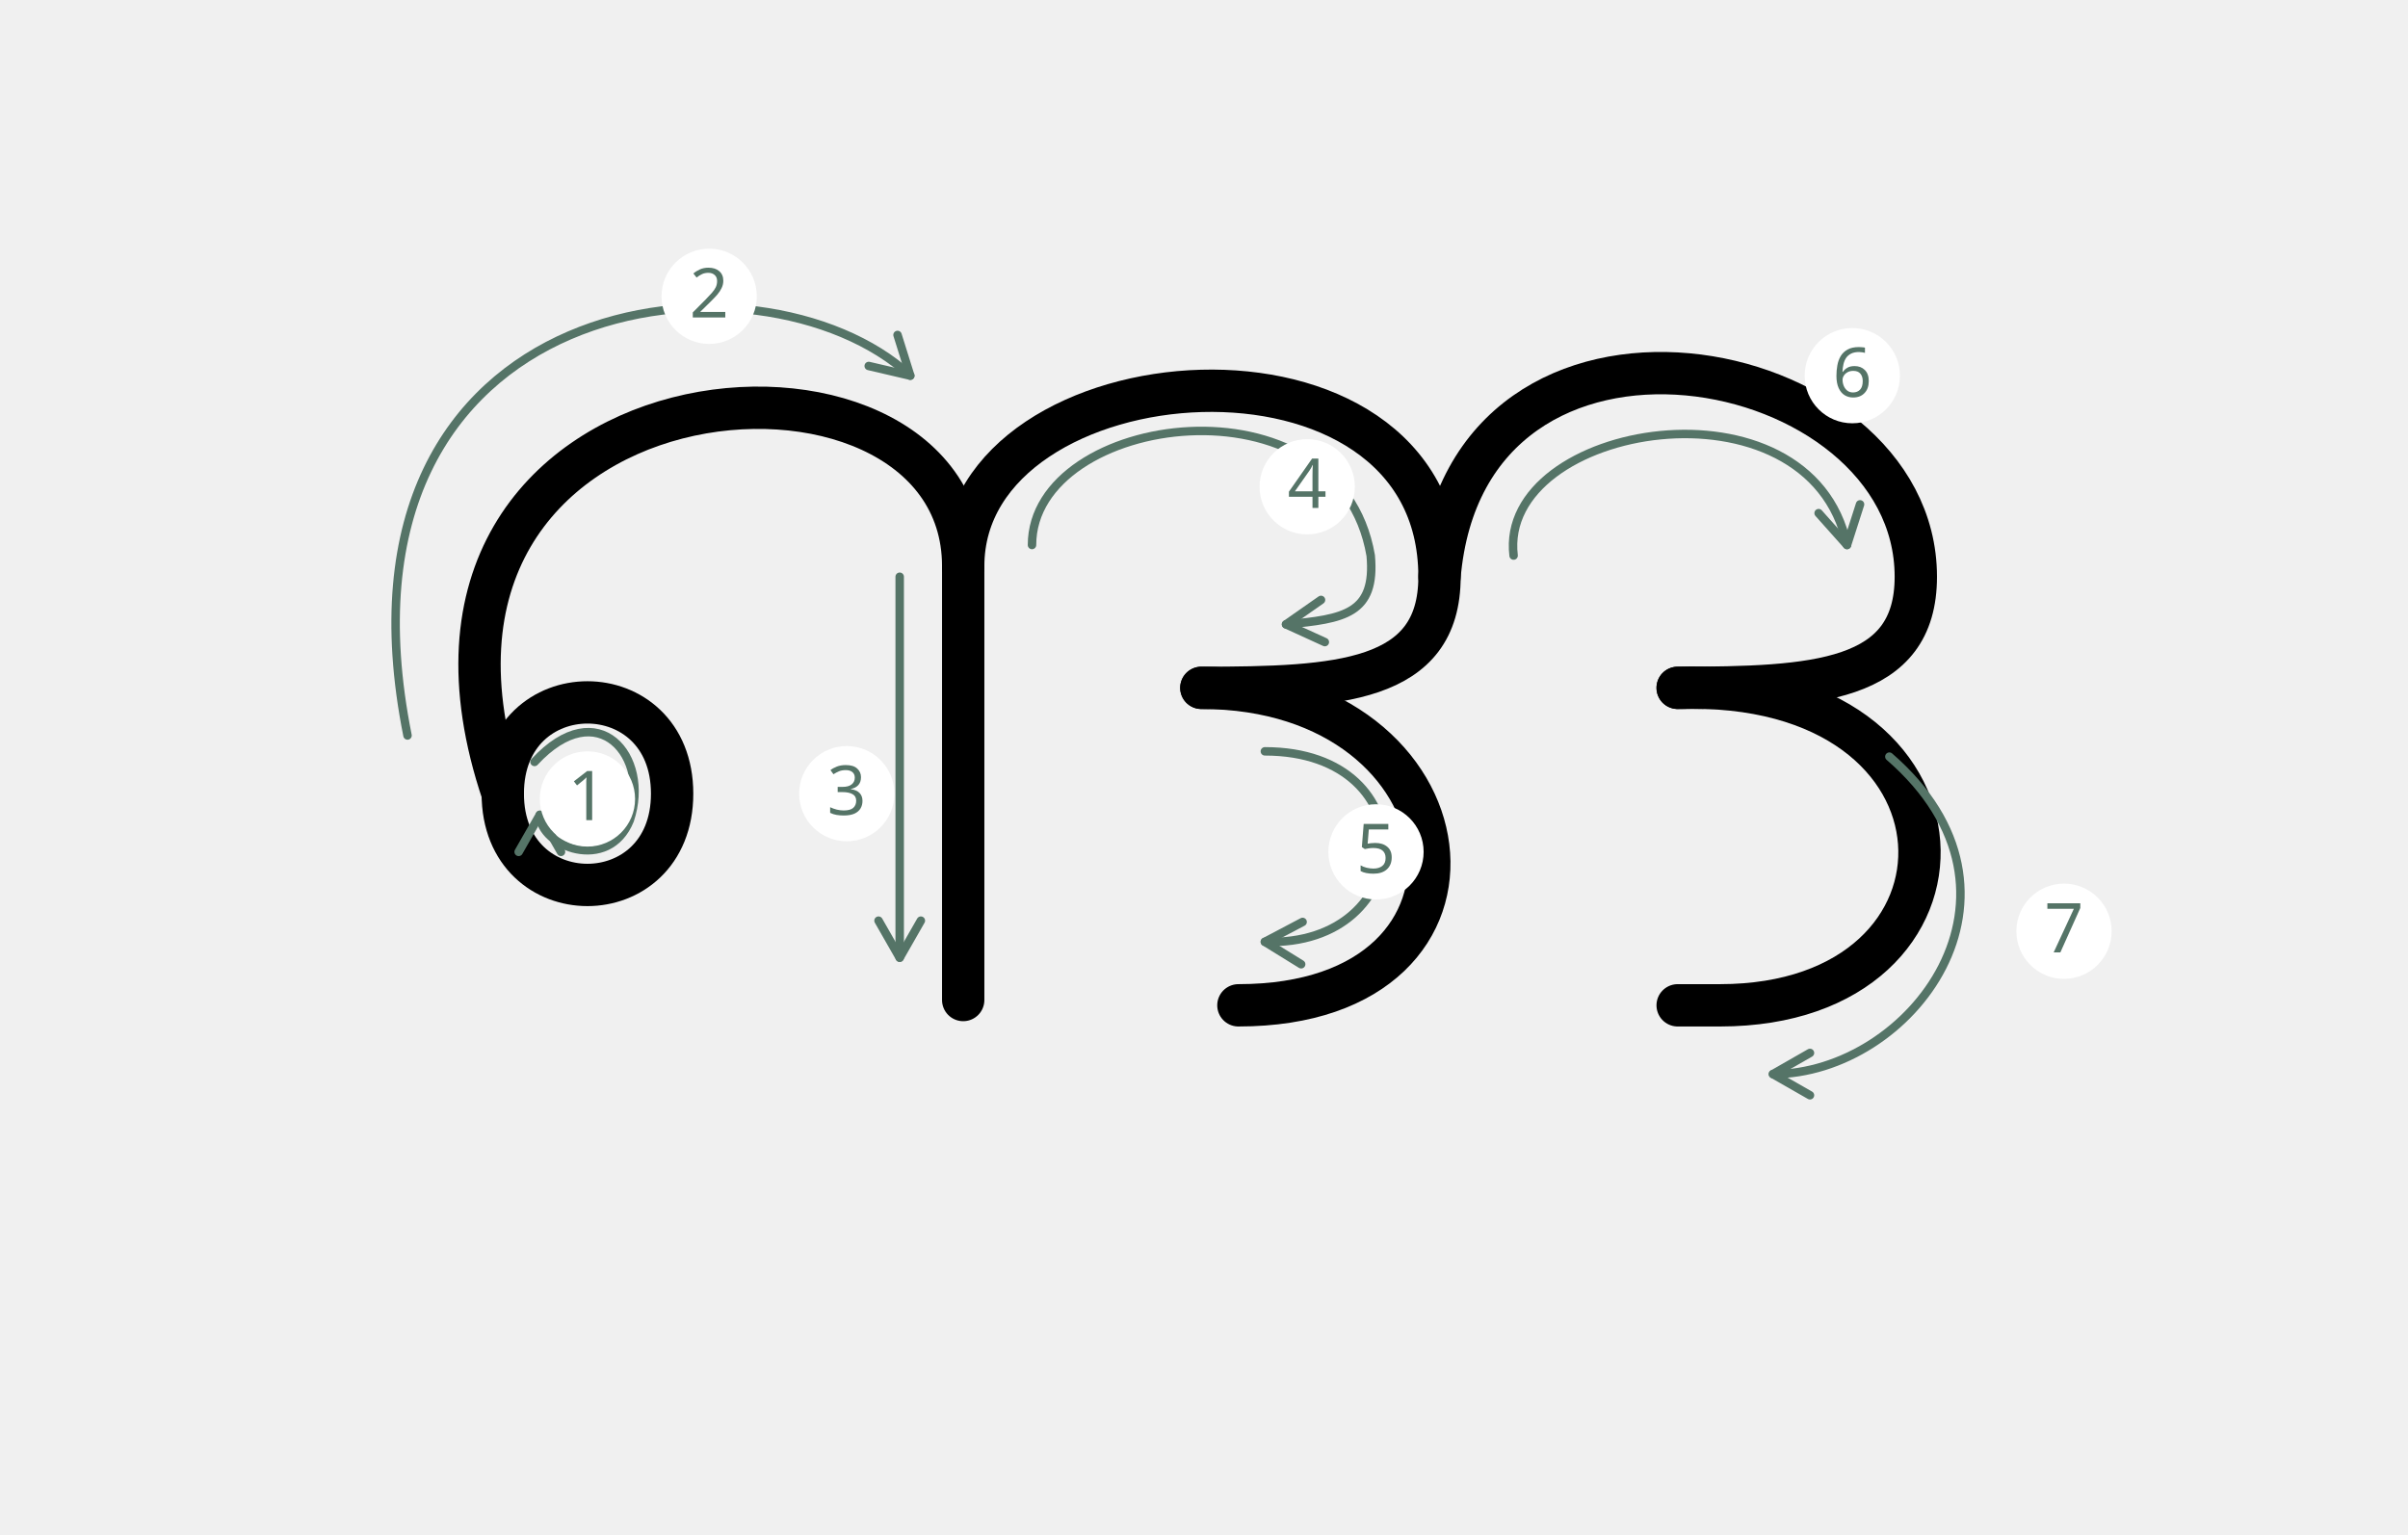
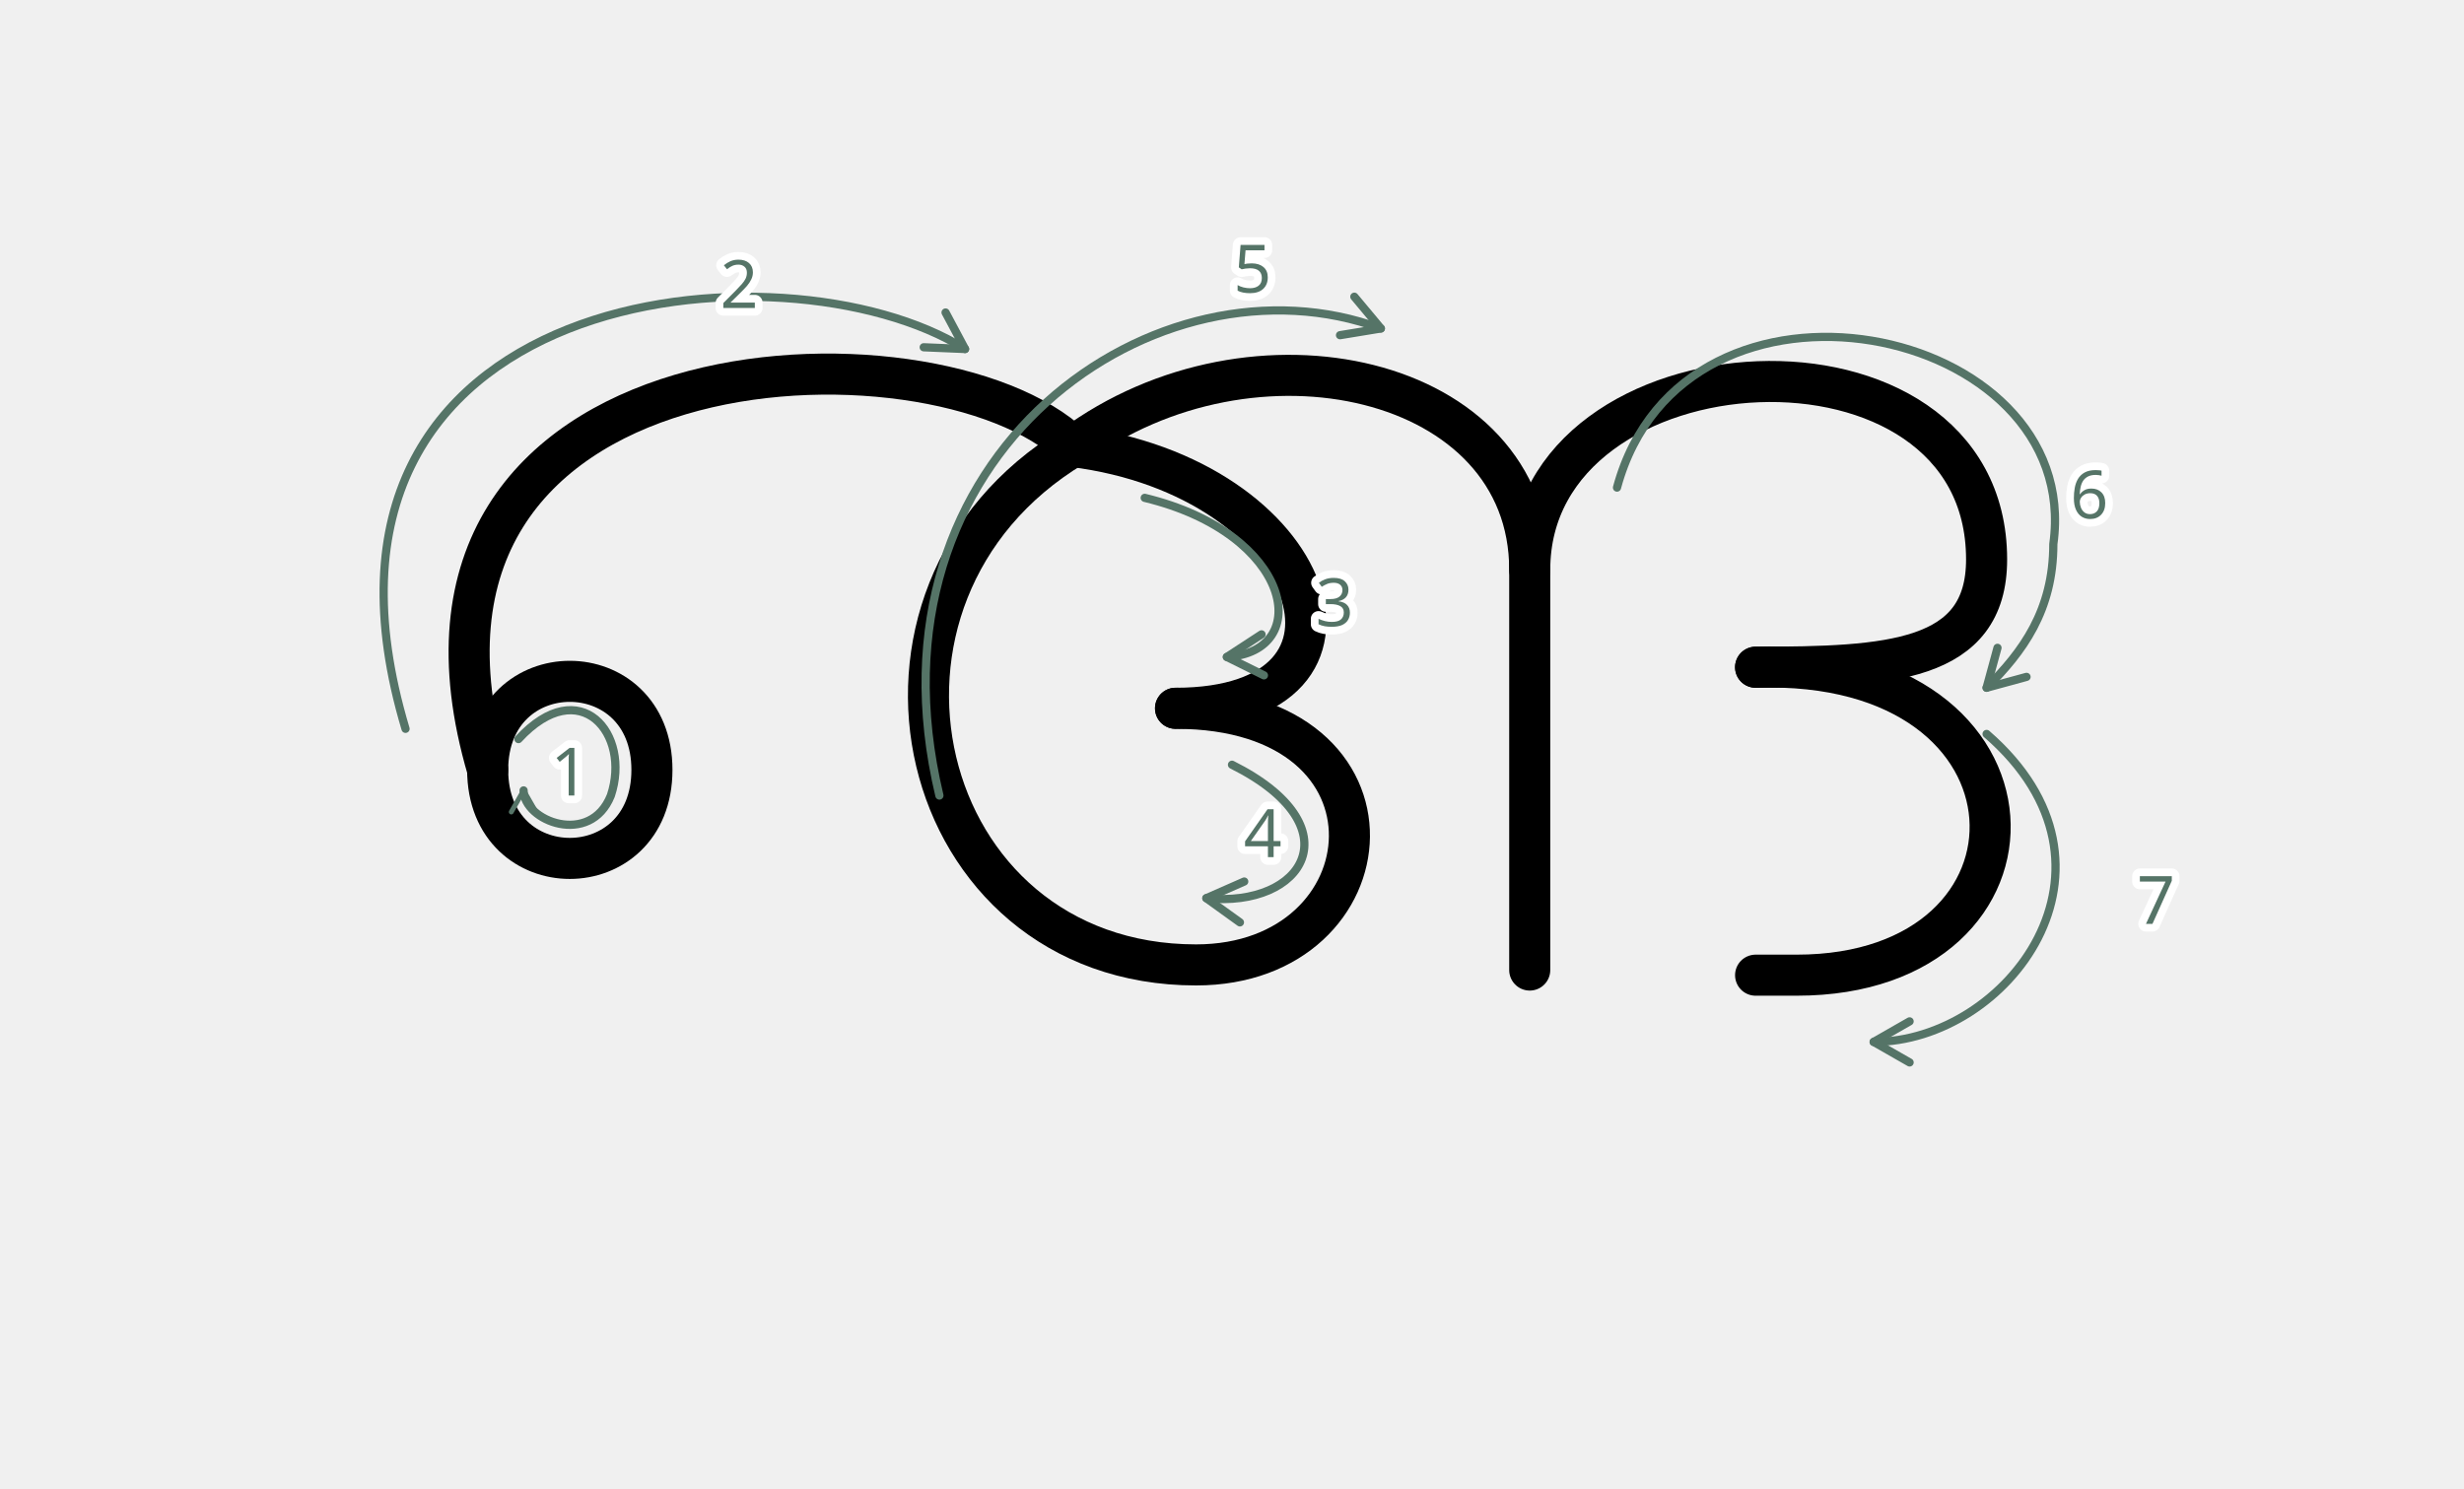
- <svg xmlns="http://www.w3.org/2000/svg" viewBox="-55 -55 455 290" role="img" aria-labelledby="double-nga-title double-nga-description" data-source-page="44">
+ <svg xmlns="http://www.w3.org/2000/svg" viewBox="-55 -55 480 290" role="img" aria-labelledby="double-nga-title double-nga-description" data-source-page="44">
  <g data-symbol="double-nga">
    <g class="writing-ink" fill="none" stroke="currentColor" stroke-width="8" stroke-linecap="round" stroke-linejoin="round" style="stroke-width:var(--writing-stroke-width,8)">
      <path d="M40 95 C40 72 72 72 72 95 C72 118 40 118 40 95" data-part="loop" data-movement="1" />
-       <path d="M40 95 C12 12 127 3 127 52" data-part="left arch" data-movement="2" />
-       <path d="M127 52 V134" data-part="middle descent" data-movement="3" />
-       <path d="M127 52 C127 11 217 4 217 54 C217 74 198 75 172 75" data-part="middle upper bowl" data-movement="4" />
-       <path d="M172 75 C224 75 232 135 179 135" data-part="middle lower bowl" data-movement="5" />
-       <path d="M217 54 C222 -5 307 11 307 54 C307 74 288 75 262 75" data-part="right arch and upper bowl" data-movement="6" />
-       <path d="M262 75 C321 73 322 135 270 135 H262" data-part="right lower bowl" data-movement="7" />
+       <path d="M40 95 C15 10 127 6 154 32" data-part="left arch" data-movement="2" />
+       <path d="M154 32 C202 38 217 83 174 83" data-part="middle upper bowl" data-movement="3" />
+       <path d="M174 83 C221 83 216 133 178 133 C123 133 106 61 154 32" data-part="middle lower bowl and loop return" data-movement="4" />
+       <path d="M154 32 C189 6 243 18 243 56 V134" data-part="joining arch and stem" data-movement="5" />
+       <path d="M243 56 C243 10 332 5 332 54 C332 74 313 75 287 75" data-part="right upper bowl" data-movement="6" />
+       <path d="M287 75 C346 73 347 135 295 135 H287" data-part="right lower bowl" data-movement="7" />
    </g>
    <g class="writing-guides" fill="none" stroke="#557467" stroke-width="1.6" stroke-linecap="round" stroke-linejoin="round" style="stroke:var(--writing-guide-ink,#557467)">
      <defs>
        <marker id="double-nga-arrow" markerUnits="userSpaceOnUse" viewBox="0 0 10 10" refX="8" refY="5" markerWidth="10" markerHeight="10" orient="auto">
          <path d="M1 1 L8 5 L1 9" fill="none" stroke="#557467" stroke-width="1.6" style="stroke:var(--writing-guide-ink,#557467)" />
        </marker>
+         <marker id="double-nga-arrow-0" markerUnits="userSpaceOnUse" viewBox="0 0 10 10" refX="8" refY="5" markerWidth="6" markerHeight="6" orient="auto">
+           <path d="M1 1 L8 5 L1 9" fill="none" stroke="#557467" stroke-width="1.6" style="stroke:var(--writing-guide-ink,#557467)" />
+         </marker>
      </defs>
      <g data-movement="1">
-         <path d="M46 89 C58 76 68 88 64 100 C60 110 47 105 47 99" marker-end="url(#double-nga-arrow)" />
+         <path d="M46 89 C58 76 68 88 64 100 C60 110 47 105 47 99" marker-end="url(#double-nga-arrow-0)" />
      </g>
      <g data-movement="2">
-         <path d="M22 84 C5 -1 89 -10 117 16" marker-end="url(#double-nga-arrow)" />
+         <path d="M24 87 C-2 0 98 -9 133 13" marker-end="url(#double-nga-arrow)" />
      </g>
      <g data-movement="3">
-         <path d="M115 54 V126" marker-end="url(#double-nga-arrow)" />
+         <path d="M168 42 C197 49 201 72 184 73" marker-end="url(#double-nga-arrow)" />
      </g>
      <g data-movement="4">
-         <path d="M140 48 C140 23 198 15 204 50 C205 61 199 62 188 63" marker-end="url(#double-nga-arrow)" />
+         <path d="M185 94 C209 106 199 122 180 120" marker-end="url(#double-nga-arrow)" />
      </g>
      <g data-movement="5">
-         <path d="M184 87 C215 87 213 124 184 123" marker-end="url(#double-nga-arrow)" />
+         <path d="M128 100 C112 33 171 -7 214 9" marker-end="url(#double-nga-arrow)" />
      </g>
      <g data-movement="6">
-         <path d="M231 50 C228 25 287 15 294 48" marker-end="url(#double-nga-arrow)" />
+         <path d="M260 40 C273 -8 351 8 345 51 C345 64 339 72 332 79" marker-end="url(#double-nga-arrow)" />
      </g>
      <g data-movement="7">
-         <path d="M302 88 C332 114 306 148 280 148" marker-end="url(#double-nga-arrow)" />
+         <path d="M332 88 C362 114 336 148 310 148" marker-end="url(#double-nga-arrow)" />
      </g>
    </g>
    <g class="writing-labels" font-family="sans-serif" font-size="13" text-anchor="middle" fill="#557467" style="fill:var(--writing-guide-ink,#557467)">
      <g data-movement="1">
-         <circle cx="56" cy="96" r="9" fill="#fff" style="fill:var(--writing-background,#fff)" />
-         <text x="56" y="100">1</text>
+         <text x="56" y="100" paint-order="stroke fill" stroke="#fff" stroke-width="3" stroke-linejoin="round" style="stroke:var(--writing-background,#fff)">1</text>
      </g>
      <g data-movement="2">
-         <circle cx="79" cy="1" r="9" fill="#fff" style="fill:var(--writing-background,#fff)" />
-         <text x="79" y="5">2</text>
+         <text x="89" y="5" paint-order="stroke fill" stroke="#fff" stroke-width="3" stroke-linejoin="round" style="stroke:var(--writing-background,#fff)">2</text>
      </g>
      <g data-movement="3">
-         <circle cx="105" cy="95" r="9" fill="#fff" style="fill:var(--writing-background,#fff)" />
-         <text x="105" y="99">3</text>
+         <text x="205" y="67" paint-order="stroke fill" stroke="#fff" stroke-width="3" stroke-linejoin="round" style="stroke:var(--writing-background,#fff)">3</text>
      </g>
      <g data-movement="4">
-         <circle cx="192" cy="37" r="9" fill="#fff" style="fill:var(--writing-background,#fff)" />
-         <text x="192" y="41">4</text>
+         <text x="191" y="112" paint-order="stroke fill" stroke="#fff" stroke-width="3" stroke-linejoin="round" style="stroke:var(--writing-background,#fff)">4</text>
      </g>
      <g data-movement="5">
-         <circle cx="205" cy="106" r="9" fill="#fff" style="fill:var(--writing-background,#fff)" />
-         <text x="205" y="110">5</text>
+         <text x="189" y="2" paint-order="stroke fill" stroke="#fff" stroke-width="3" stroke-linejoin="round" style="stroke:var(--writing-background,#fff)">5</text>
      </g>
      <g data-movement="6">
-         <circle cx="295" cy="16" r="9" fill="#fff" style="fill:var(--writing-background,#fff)" />
-         <text x="295" y="20">6</text>
+         <text x="352" y="46" paint-order="stroke fill" stroke="#fff" stroke-width="3" stroke-linejoin="round" style="stroke:var(--writing-background,#fff)">6</text>
      </g>
      <g data-movement="7">
-         <circle cx="335" cy="121" r="9" fill="#fff" style="fill:var(--writing-background,#fff)" />
-         <text x="335" y="125">7</text>
+         <text x="365" y="125" paint-order="stroke fill" stroke="#fff" stroke-width="3" stroke-linejoin="round" style="stroke:var(--writing-background,#fff)">7</text>
      </g>
    </g>
  </g>
</svg>
